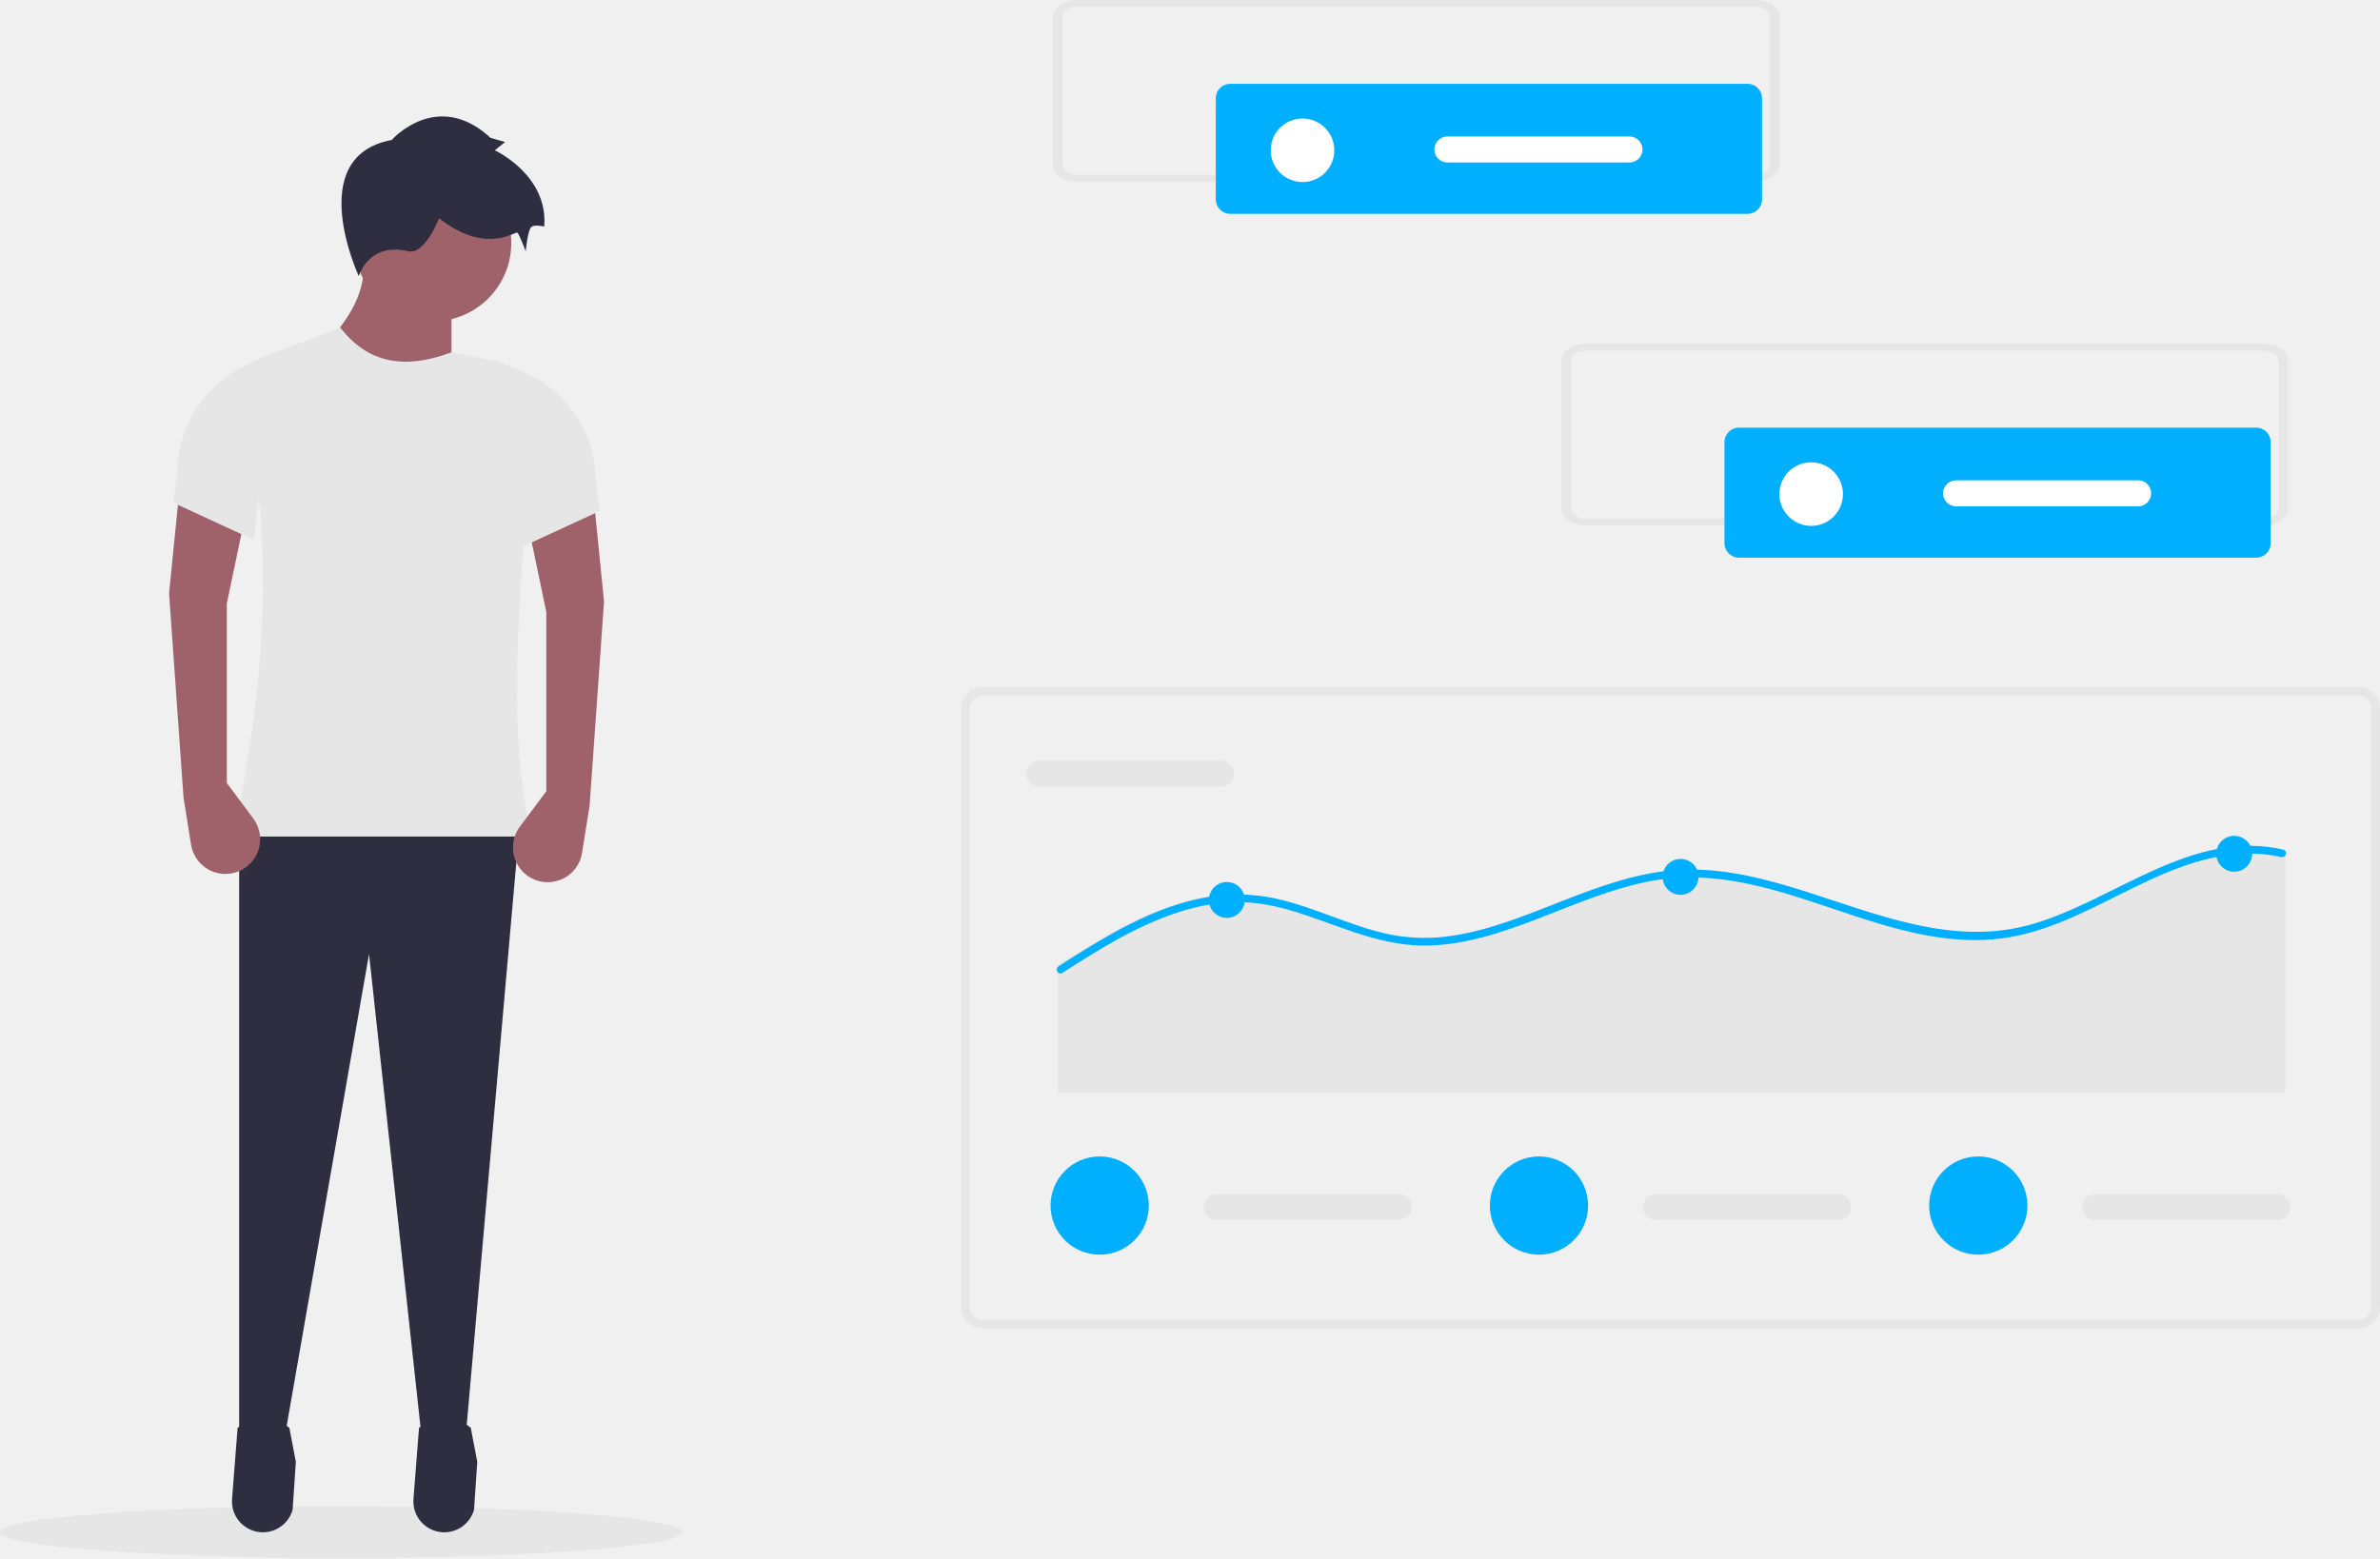
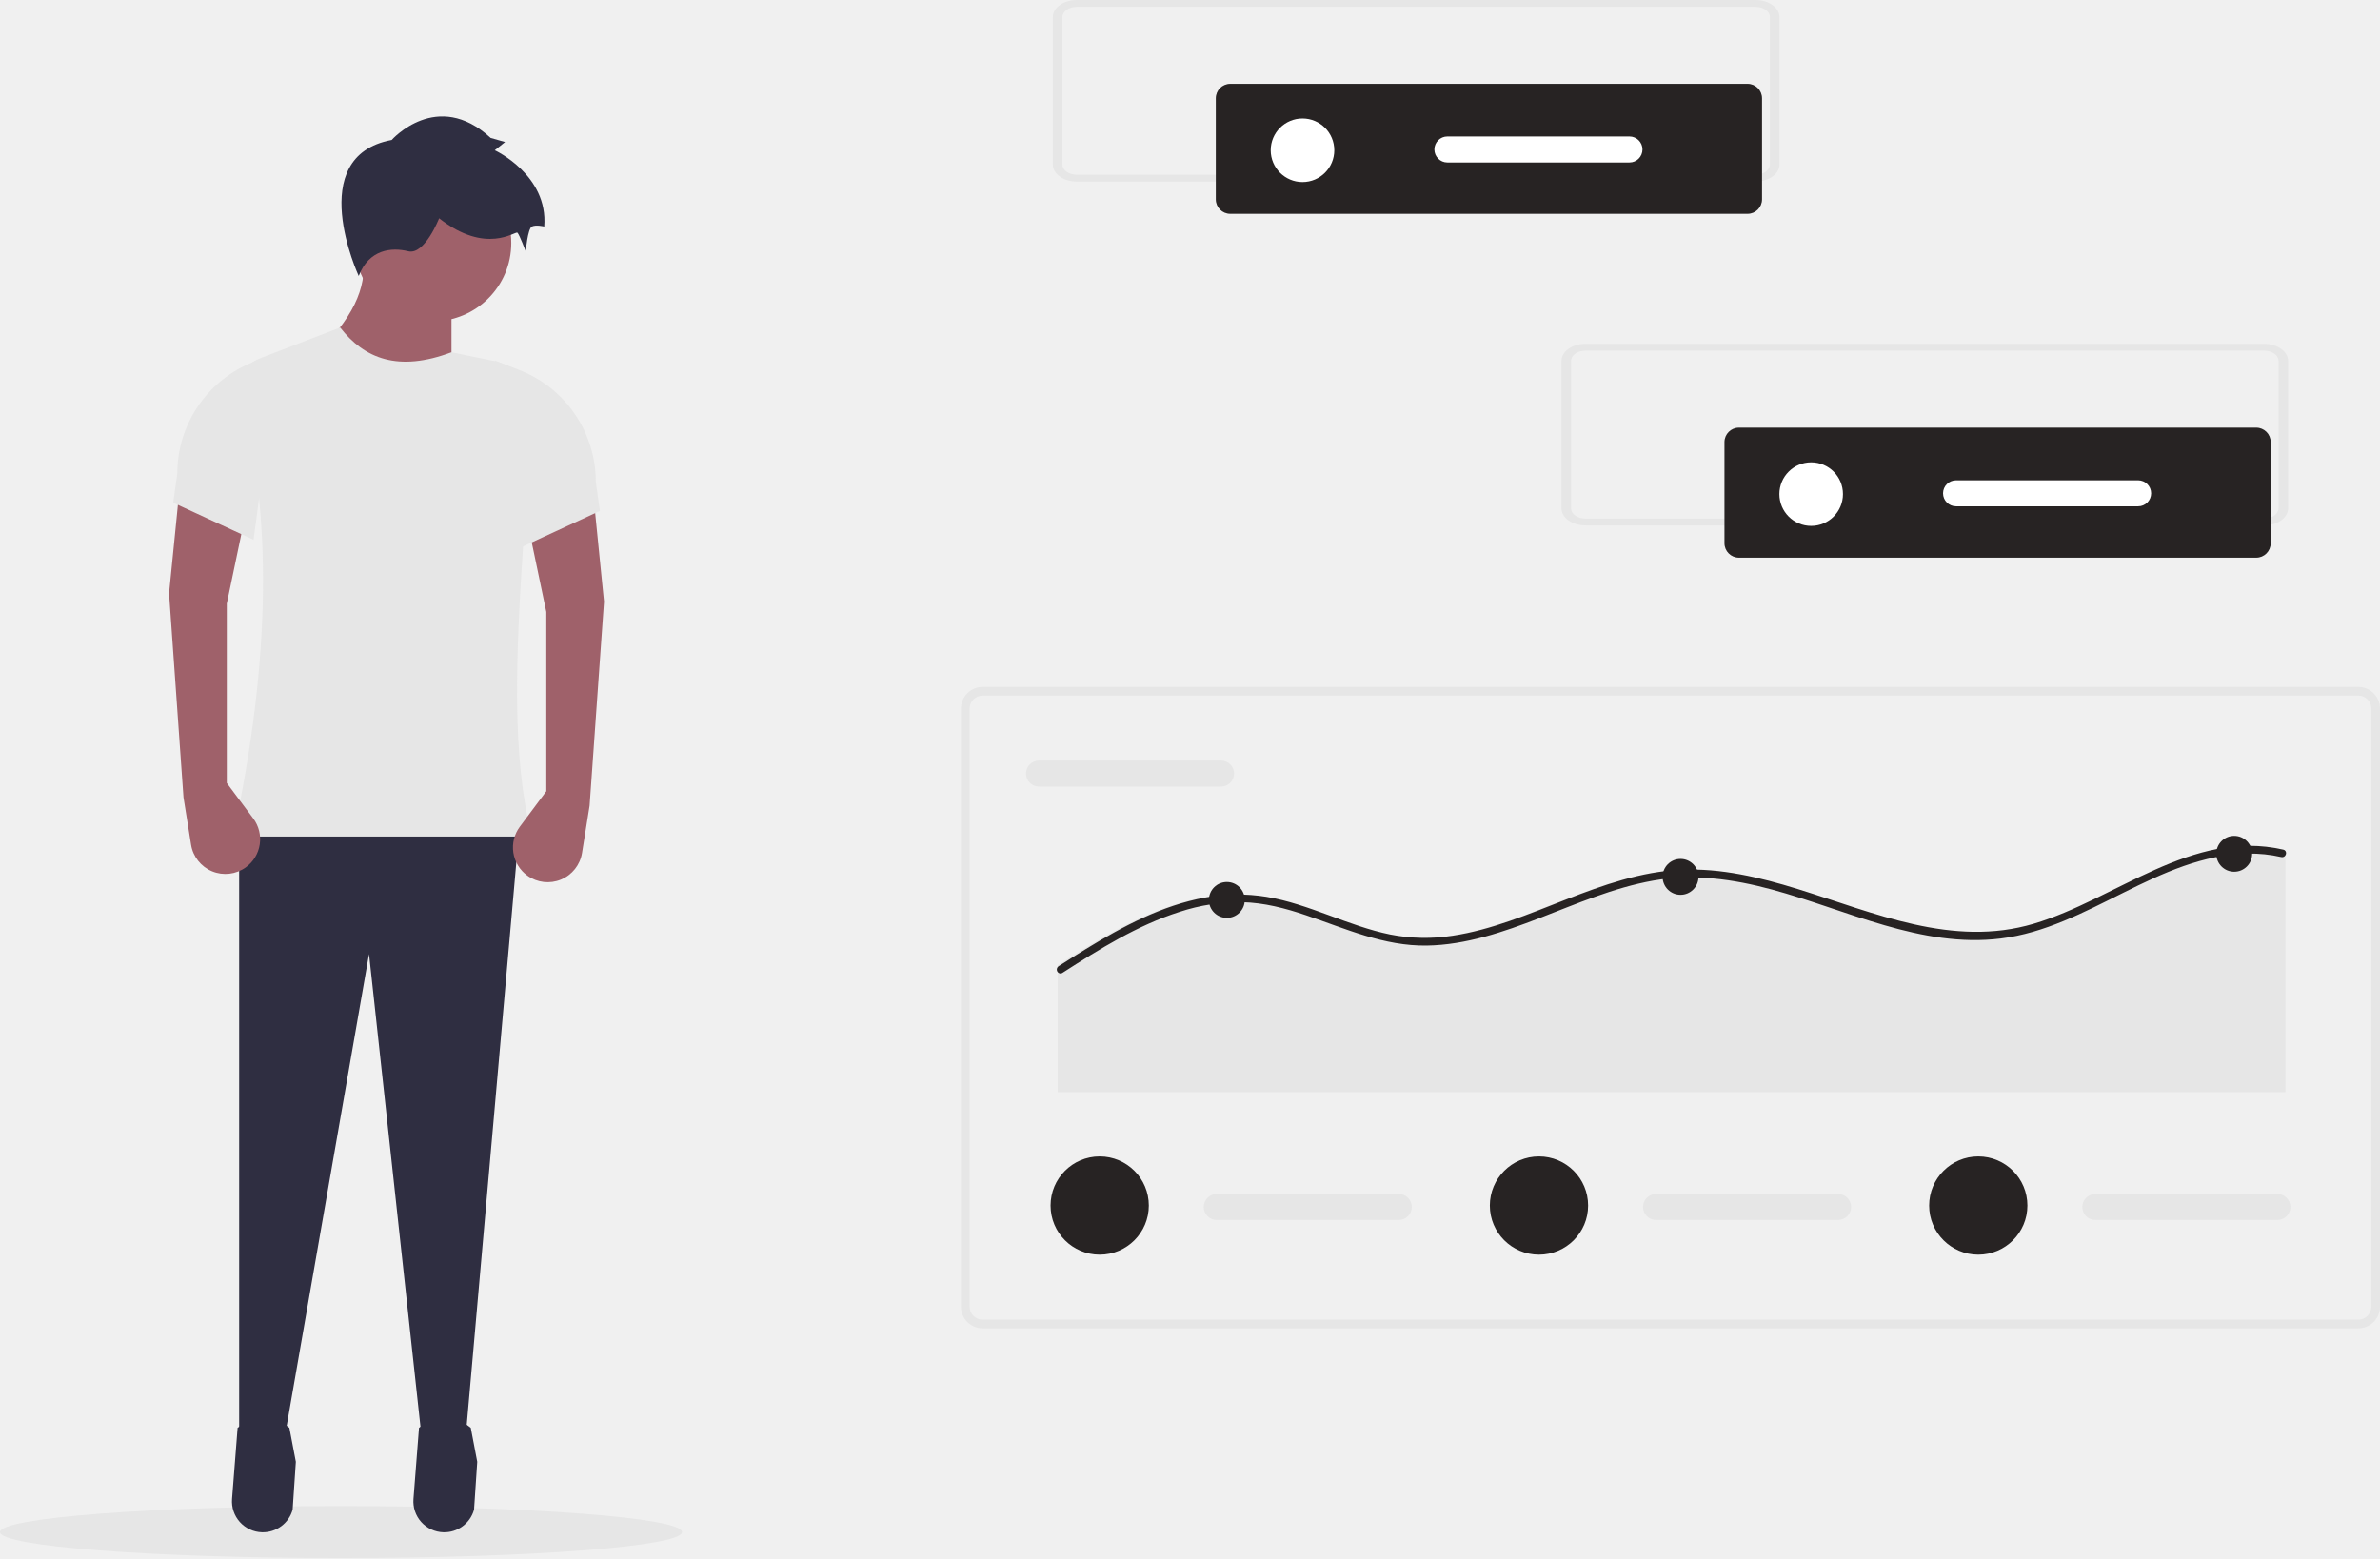
<svg xmlns="http://www.w3.org/2000/svg" data-name="Layer 1" width="823.5" height="539.233" viewBox="0 0 823.5 539.233">
  <ellipse cx="118" cy="530.233" rx="118" ry="9" fill="#e6e6e6" />
  <path d="M344.468,315.845l-47.076-12.839q18.856-17.793,16.405-33.524H344.468Z" transform="translate(-188.25 -180.3837)" fill="#9f616a" />
  <polygon points="161.211 496.376 146.005 498.515 127.687 330.184 98.443 497.802 82.751 498.515 82.751 285.961 179.756 285.961 161.211 496.376" fill="#2f2e41" />
  <path d="M278.898,710.693h0a10.695,10.695,0,0,0,10.607-7.816l1.111-16.575-2.239-11.755c-5.908-4.855-11.88-4.754-17.912,0L268.541,699.169A10.695,10.695,0,0,0,278.898,710.693Z" transform="translate(-188.25 -180.3837)" fill="#2f2e41" />
  <path d="M341.666,710.693h0a10.695,10.695,0,0,0,10.607-7.816l1.111-16.575-2.239-11.755c-5.908-4.855-11.88-4.754-17.912,0l-1.924,24.622A10.695,10.695,0,0,0,341.666,710.693Z" transform="translate(-188.25 -180.3837)" fill="#2f2e41" />
  <circle cx="149.799" cy="84.105" r="27.104" fill="#9f616a" />
  <path d="M372.286,469.911H268.861c13.405-62.124,13.367-112.158,2.69-152.623a10.813,10.813,0,0,1,6.576-12.853l27.825-10.702c8.354,10.788,20.142,15.5,38.517,8.559l14.581,2.991a14.982,14.982,0,0,1,11.957,15.665c-1.073,15.826-.65,31.772-1.573,45.538C366.573,409.115,365.339,442.347,372.286,469.911Z" transform="translate(-188.25 -180.3837)" fill="#e6e6e6" />
  <path d="M323.783,228.826s15.692-17.832,34.237-.713l4.993,1.427-3.566,2.853s18.545,8.559,17.118,26.391c0,0-2.853-.713-4.28,0s-2.14,8.559-2.14,8.559-2.14-5.706-2.853-6.419-10.699,7.846-27.104-4.993c0,0-4.993,12.839-10.699,11.412s-13.552-.713-17.118,8.559C312.371,275.901,293.113,234.532,323.783,228.826Z" transform="translate(-188.25 -180.3837)" fill="#2f2e41" />
  <path d="M377.278,454.219l-9.156,12.272a12.027,12.027,0,0,0,2.594,16.939l0,0a12.027,12.027,0,0,0,18.921-7.847l2.619-16.371L397.25,388.598l-3.566-35.664L370.859,361.494l6.419,30.671Z" transform="translate(-188.25 -180.3837)" fill="#9f616a" />
  <path d="M368.006,370.053l27.818-12.839-1.427-10.106a41.488,41.488,0,0,0-26.489-38.682l-8.461-3.281Z" transform="translate(-188.25 -180.3837)" fill="#e6e6e6" />
  <path d="M266.722,451.366l9.156,12.272a12.027,12.027,0,0,1-2.594,16.939l0,0a12.027,12.027,0,0,1-18.921-7.847l-2.619-16.371L246.75,385.745l3.566-35.664,22.825,8.559-6.419,30.671Z" transform="translate(-188.25 -180.3837)" fill="#9f616a" />
  <path d="M275.994,367.2l-27.818-12.839,1.427-10.106a41.488,41.488,0,0,1,26.489-38.682l8.461-3.281Z" transform="translate(-188.25 -180.3837)" fill="#e6e6e6" />
  <path d="M1004.25,640.116h-476a7.508,7.508,0,0,1-7.5-7.5v-207a7.508,7.508,0,0,1,7.5-7.5h476a7.508,7.508,0,0,1,7.5,7.5v207A7.508,7.508,0,0,1,1004.25,640.116Zm-476-219a4.505,4.505,0,0,0-4.5,4.5v207a4.505,4.505,0,0,0,4.5,4.5h476a4.505,4.505,0,0,0,4.5-4.5v-207a4.505,4.505,0,0,0-4.5-4.5Z" transform="translate(-188.25 -180.3837)" fill="#e6e6e6" />
  <path d="M547.75,443.616a4.5,4.5,0,0,0,0,9h63a4.5,4.5,0,0,0,0-9Z" transform="translate(-188.25 -180.3837)" fill="#e6e6e6" />
  <path d="M979.04,474.911V558.361H554.21V514.423c2.942-1.889,5.901-3.769,8.888-5.588,12.754-7.805,26.405-15.104,41.283-17.809a62.32,62.32,0,0,1,21.313-.266c7.466,1.233,14.611,3.805,21.686,6.386,6.977,2.554,13.971,5.188,21.268,6.67a62.272,62.272,0,0,0,21.57.426c13.66-2.049,26.494-7.539,39.275-12.505,12.86-4.993,26.112-9.712,40.03-10.333,13.74-.621,27.312,2.625,40.35,6.652,26.583,8.204,53.726,20.372,81.873,12.027,28.583-8.461,54.872-32.887,86.548-25.641A1.192,1.192,0,0,1,979.04,474.911Z" transform="translate(-188.25 -180.3837)" fill="#e6e6e6" />
-   <path d="M979.04,476.366a1.283,1.283,0,0,1-1.455.639,47.368,47.368,0,0,0-11.512-1.188c-31.157.55-55.113,25.632-85.578,29.383-27.468,3.379-53.321-9.978-79.148-16.958-13.419-3.627-27.255-5.552-41.064-3.086-13.703,2.439-26.563,8.044-39.476,13.02-12.435,4.789-25.357,9.242-38.82,9.463-14.803.248-28.133-5.854-41.862-10.501-7.14-2.421-14.466-4.337-22.031-4.523a66.645,66.645,0,0,0-21.712,3.361c-14.59,4.639-27.734,12.905-40.532,21.117a1.137,1.137,0,0,1-.754.204,1.374,1.374,0,0,1-.585-2.501l.585-.373c2.936-1.889,5.889-3.769,8.869-5.588,12.727-7.805,26.35-15.104,41.197-17.809a62.062,62.062,0,0,1,21.268-.266c7.45,1.233,14.581,3.805,21.641,6.386,6.962,2.554,13.942,5.188,21.224,6.67a62.014,62.014,0,0,0,21.525.426c13.632-2.049,26.439-7.539,39.193-12.505,12.834-4.993,26.057-9.712,39.947-10.333,13.712-.621,27.255,2.625,40.266,6.652,26.528,8.204,53.614,20.372,81.702,12.027,28.523-8.461,54.758-32.887,86.367-25.641a1.19,1.19,0,0,1,.745.47A1.367,1.367,0,0,1,979.04,476.366Z" transform="translate(-188.25 -180.3837)" fill="#00b0ff" />
-   <circle cx="424.496" cy="311.459" r="6.208" fill="#00b0ff" />
-   <circle cx="581.479" cy="303.477" r="6.208" fill="#00b0ff" />
-   <circle cx="773.052" cy="295.494" r="6.208" fill="#00b0ff" />
+   <path d="M979.04,476.366a1.283,1.283,0,0,1-1.455.639,47.368,47.368,0,0,0-11.512-1.188c-31.157.55-55.113,25.632-85.578,29.383-27.468,3.379-53.321-9.978-79.148-16.958-13.419-3.627-27.255-5.552-41.064-3.086-13.703,2.439-26.563,8.044-39.476,13.02-12.435,4.789-25.357,9.242-38.82,9.463-14.803.248-28.133-5.854-41.862-10.501-7.14-2.421-14.466-4.337-22.031-4.523a66.645,66.645,0,0,0-21.712,3.361c-14.59,4.639-27.734,12.905-40.532,21.117a1.137,1.137,0,0,1-.754.204,1.374,1.374,0,0,1-.585-2.501l.585-.373c2.936-1.889,5.889-3.769,8.869-5.588,12.727-7.805,26.35-15.104,41.197-17.809a62.062,62.062,0,0,1,21.268-.266c7.45,1.233,14.581,3.805,21.641,6.386,6.962,2.554,13.942,5.188,21.224,6.67a62.014,62.014,0,0,0,21.525.426c13.632-2.049,26.439-7.539,39.193-12.505,12.834-4.993,26.057-9.712,39.947-10.333,13.712-.621,27.255,2.625,40.266,6.652,26.528,8.204,53.614,20.372,81.702,12.027,28.523-8.461,54.758-32.887,86.367-25.641a1.19,1.19,0,0,1,.745.47A1.367,1.367,0,0,1,979.04,476.366Z" transform="translate(-188.25 -180.3837)" fill="#272323" />
+   <circle cx="424.496" cy="311.459" r="6.208" fill="#272323" />
+   <circle cx="581.479" cy="303.477" r="6.208" fill="#272323" />
+   <circle cx="773.052" cy="295.494" r="6.208" fill="#272323" />
  <path d="M609.25,593.616a4.5,4.5,0,0,0,0,9h63a4.5,4.5,0,0,0,0-9Z" transform="translate(-188.25 -180.3837)" fill="#e6e6e6" />
-   <circle cx="380.5" cy="417.233" r="17" fill="#00b0ff" />
+   <circle cx="380.5" cy="417.233" r="17" fill="#272323" />
  <path d="M761.25,593.616a4.5,4.5,0,0,0,0,9h63a4.5,4.5,0,0,0,0-9Z" transform="translate(-188.25 -180.3837)" fill="#e6e6e6" />
-   <circle cx="532.5" cy="417.233" r="17" fill="#00b0ff" />
+   <circle cx="532.5" cy="417.233" r="17" fill="#272323" />
  <path d="M913.25,593.616a4.5,4.5,0,0,0,0,9h63a4.5,4.5,0,0,0,0-9Z" transform="translate(-188.25 -180.3837)" fill="#e6e6e6" />
-   <circle cx="684.5" cy="417.233" r="17" fill="#00b0ff" />
-   <path id="e1cfef3e-7788-4f0f-b252-d185c9336b04-1243" data-name="Path 78" d="M971.669,362.226H736.831c-4.578,0-8.288-2.643-8.293-5.9v-51.042c.005-3.257,3.715-5.9,8.293-5.9H971.669c4.578,0,8.288,2.643,8.293,5.9v51.041C979.958,359.582,976.247,362.222,971.669,362.226Zm-234.838-60.484c-2.747,0-4.973,1.586-4.976,3.54v51.041c0,1.954,2.229,3.538,4.976,3.54H971.669c2.747,0,4.973-1.586,4.976-3.54v-51.039c0-1.954-2.229-3.538-4.976-3.54Z" transform="translate(-188.25 -180.3837)" fill="#e6e6e6" />
-   <path d="M789.929,328.391a5.006,5.006,0,0,0-5,5v35a5.006,5.006,0,0,0,5,5h179a5.006,5.006,0,0,0,5-5v-35a5.006,5.006,0,0,0-5-5Z" transform="translate(-188.25 -180.3837)" fill="#00b0ff" />
+   <circle cx="684.5" cy="417.233" r="17" fill="#272323" />
+   <path id="e1cfef3e-7788-4f0f-b252-d185c9336b04-572" data-name="Path 78" d="M971.669,362.226H736.831c-4.578,0-8.288-2.643-8.293-5.9v-51.042c.005-3.257,3.715-5.9,8.293-5.9H971.669c4.578,0,8.288,2.643,8.293,5.9v51.041C979.958,359.582,976.247,362.222,971.669,362.226Zm-234.838-60.484c-2.747,0-4.973,1.586-4.976,3.54v51.041c0,1.954,2.229,3.538,4.976,3.54H971.669c2.747,0,4.973-1.586,4.976-3.54v-51.039c0-1.954-2.229-3.538-4.976-3.54Z" transform="translate(-188.25 -180.3837)" fill="#e6e6e6" />
+   <path d="M789.929,328.391a5.006,5.006,0,0,0-5,5v35a5.006,5.006,0,0,0,5,5h179a5.006,5.006,0,0,0,5-5v-35a5.006,5.006,0,0,0-5-5Z" transform="translate(-188.25 -180.3837)" fill="#272323" />
  <circle cx="626.679" cy="171.007" r="11" fill="#fff" />
  <path d="M865.061,346.616a4.5,4.5,0,0,0,0,9h63a4.5,4.5,0,0,0,0-9Z" transform="translate(-188.25 -180.3837)" fill="#fff" />
-   <path id="b00e8b21-64f0-4b6c-8490-a93637cb24e1-1244" data-name="Path 78" d="M795.669,243.226H560.831c-4.578,0-8.288-2.643-8.293-5.9v-51.042c.005-3.257,3.715-5.9,8.293-5.9H795.669c4.578,0,8.288,2.643,8.293,5.9v51.041C803.958,240.582,800.247,243.222,795.669,243.226Zm-234.838-60.484c-2.747,0-4.973,1.586-4.976,3.54v51.041c0,1.954,2.229,3.538,4.976,3.54H795.669c2.747,0,4.973-1.586,4.976-3.54v-51.039c0-1.954-2.229-3.538-4.976-3.54Z" transform="translate(-188.25 -180.3837)" fill="#e6e6e6" />
-   <path d="M613.929,209.391a5.006,5.006,0,0,0-5,5v35a5.006,5.006,0,0,0,5,5h179a5.006,5.006,0,0,0,5-5v-35a5.006,5.006,0,0,0-5-5Z" transform="translate(-188.25 -180.3837)" fill="#00b0ff" />
+   <path id="b00e8b21-64f0-4b6c-8490-a93637cb24e1-573" data-name="Path 78" d="M795.669,243.226H560.831c-4.578,0-8.288-2.643-8.293-5.9v-51.042c.005-3.257,3.715-5.9,8.293-5.9H795.669c4.578,0,8.288,2.643,8.293,5.9v51.041C803.958,240.582,800.247,243.222,795.669,243.226Zm-234.838-60.484c-2.747,0-4.973,1.586-4.976,3.54v51.041c0,1.954,2.229,3.538,4.976,3.54H795.669c2.747,0,4.973-1.586,4.976-3.54v-51.039c0-1.954-2.229-3.538-4.976-3.54Z" transform="translate(-188.25 -180.3837)" fill="#e6e6e6" />
+   <path d="M613.929,209.391a5.006,5.006,0,0,0-5,5v35a5.006,5.006,0,0,0,5,5h179a5.006,5.006,0,0,0,5-5v-35a5.006,5.006,0,0,0-5-5Z" transform="translate(-188.25 -180.3837)" fill="#272323" />
  <circle cx="450.679" cy="52.007" r="11" fill="#fff" />
  <path d="M689.061,227.616a4.5,4.5,0,0,0,0,9h63a4.5,4.5,0,0,0,0-9Z" transform="translate(-188.25 -180.3837)" fill="#fff" />
</svg>
